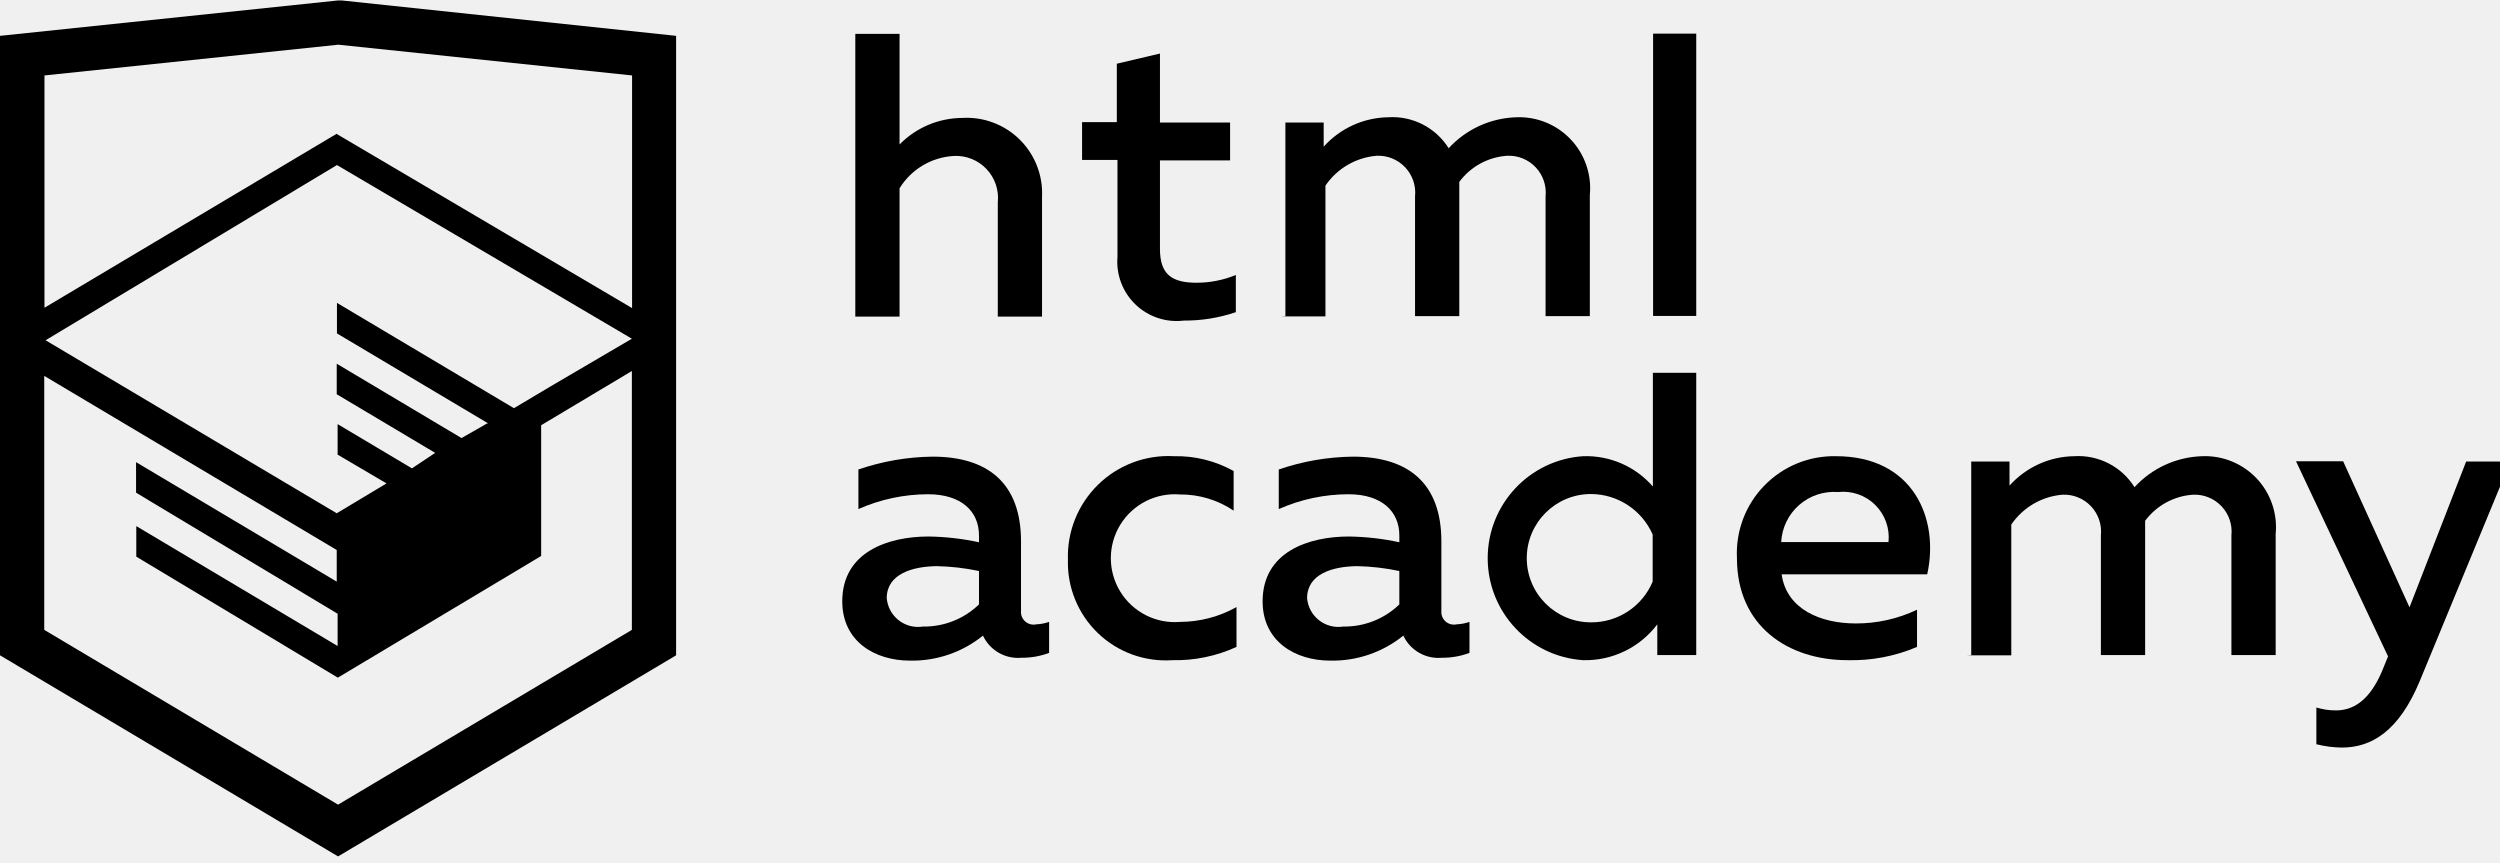
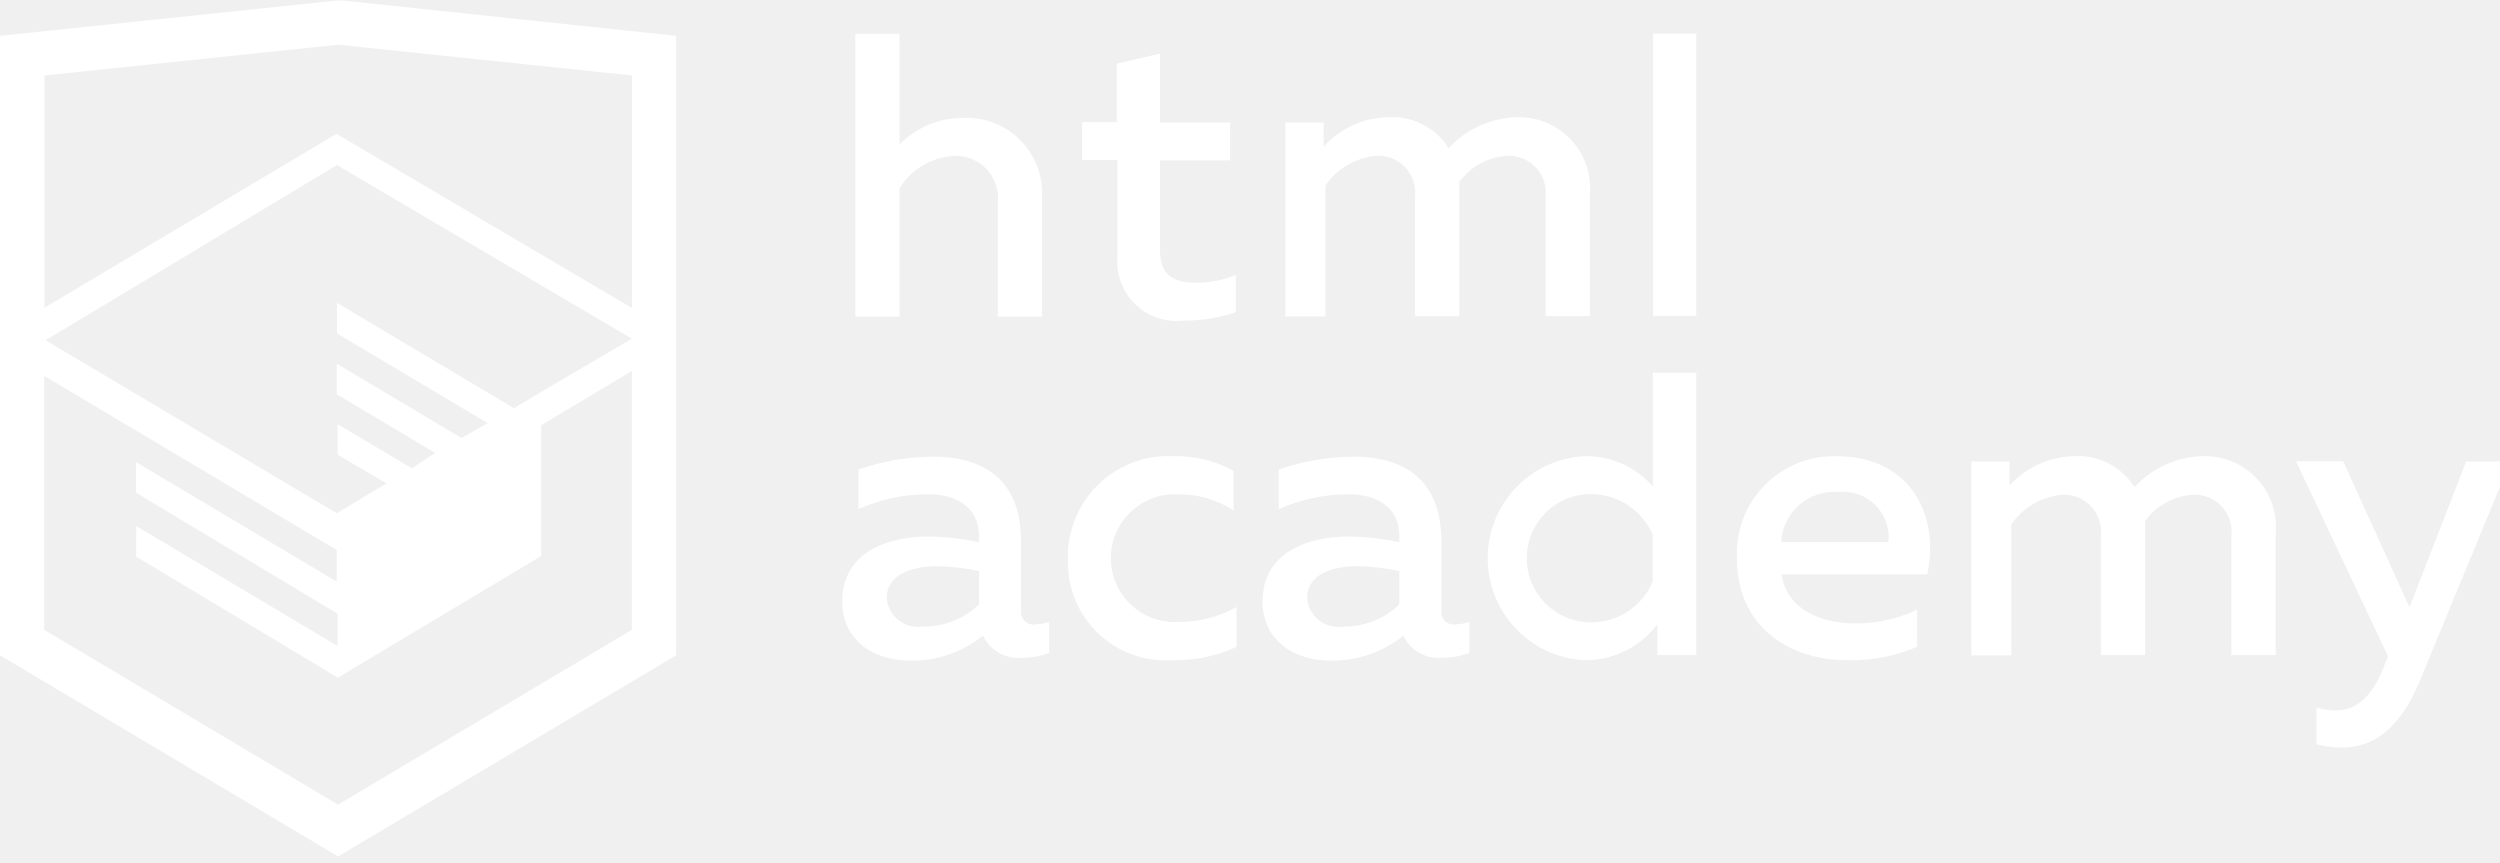
<svg xmlns="http://www.w3.org/2000/svg" id="Layer_1" data-name="Layer 1" viewBox="0 0 113 39">
-   <path d="M401.93,351.51a2.07,2.07,0,0,0,.58-0.11v1.4a3.41,3.41,0,0,1-1.24.22,1.75,1.75,0,0,1-1.75-1,5.08,5.08,0,0,1-3.3,1.13c-1.59,0-3.06-.87-3.06-2.68,0-2.24,2.08-2.93,3.9-2.93a11.63,11.63,0,0,1,2.28.26v-0.31c0-1.09-.8-1.86-2.3-1.86a7.79,7.79,0,0,0-3.15.67v-1.79a10.72,10.72,0,0,1,3.35-.58c2.48,0,4,1.18,4,3.83v3.14A0.57,0.57,0,0,0,401.93,351.51Zm-6.76-1.19a1.42,1.42,0,0,0,1.64,1.29,3.56,3.56,0,0,0,2.53-1V349.1a10.21,10.21,0,0,0-1.9-.22C396.34,348.89,395.17,349.23,395.17,350.33Z" transform="translate(-355.09 -323.29)" fill="#000000" />
-   <path d="M408.15,343.91a5.29,5.29,0,0,1,2.7.67v1.79a4.28,4.28,0,0,0-2.42-.73,2.89,2.89,0,1,0,0,5.76,5.26,5.26,0,0,0,2.55-.67v1.8a6.58,6.58,0,0,1-2.9.6,4.42,4.42,0,0,1-4.72-4.54A4.54,4.54,0,0,1,408.15,343.91Z" transform="translate(-355.09 -323.29)" fill="#000000" />
-   <path d="M420.93,351.51a2.07,2.07,0,0,0,.58-0.11v1.4a3.41,3.41,0,0,1-1.24.22,1.75,1.75,0,0,1-1.75-1,5.08,5.08,0,0,1-3.3,1.13c-1.59,0-3.06-.87-3.06-2.68,0-2.24,2.08-2.93,3.9-2.93a11.63,11.63,0,0,1,2.28.26v-0.31c0-1.09-.8-1.86-2.3-1.86a7.79,7.79,0,0,0-3.15.67v-1.79a10.72,10.72,0,0,1,3.35-.58c2.48,0,4,1.18,4,3.83v3.14A0.57,0.57,0,0,0,420.93,351.51Zm-6.76-1.19a1.42,1.42,0,0,0,1.64,1.29,3.56,3.56,0,0,0,2.53-1V349.1a10.21,10.21,0,0,0-1.9-.22C415.33,348.89,414.17,349.23,414.17,350.33Z" transform="translate(-355.09 -323.29)" fill="#000000" />
-   <path d="M431.76,340.14V352.9H430v-1.39a4.07,4.07,0,0,1-3.35,1.62,4.62,4.62,0,0,1,0-9.22,4,4,0,0,1,3.15,1.37v-5.14h2ZM427,345.62a2.9,2.9,0,0,0,0,5.8,3,3,0,0,0,2.79-1.84v-2.13A3.06,3.06,0,0,0,427,345.62Z" transform="translate(-355.09 -323.29)" fill="#000000" />
-   <path d="M438.08,343.91c3.48,0,4.68,2.81,4.12,5.34h-6.58c0.22,1.57,1.75,2.22,3.35,2.22a6.41,6.41,0,0,0,2.77-.62v1.68a7.5,7.5,0,0,1-3.14.6c-2.68,0-5-1.53-5-4.61A4.39,4.39,0,0,1,438.08,343.91Zm0.09,1.62a2.39,2.39,0,0,0-2.57,2.26h4.85A2.06,2.06,0,0,0,438.17,345.53Z" transform="translate(-355.09 -323.29)" fill="#000000" />
-   <path d="M444.19,352.9v-8.75h1.73v1.09a4,4,0,0,1,2.92-1.33,3,3,0,0,1,2.73,1.4,4.33,4.33,0,0,1,3.06-1.4,3.21,3.21,0,0,1,3.32,3.52v5.47h-2v-5.41a1.67,1.67,0,0,0-1.73-1.84,2.94,2.94,0,0,0-2.17,1.18c0,0.2,0,.4,0,0.6v5.47h-2v-5.41a1.67,1.67,0,0,0-1.73-1.84,3.11,3.11,0,0,0-2.32,1.35v5.91h-2Z" transform="translate(-355.09 -323.29)" fill="#000000" />
-   <path d="M466.56,344.15h2l-4.1,9.93c-0.95,2.28-2.19,3-3.52,3a5,5,0,0,1-1.15-.15v-1.66a3,3,0,0,0,.89.13c0.95,0,1.66-.67,2.17-2l0.18-.44-4.16-8.82H461l3,6.6Z" transform="translate(-355.09 -323.29)" fill="#000000" />
-   <path d="M395.75,324.82v5a4,4,0,0,1,2.83-1.2,3.41,3.41,0,0,1,3.61,3.57v5.41h-2v-5.16a1.9,1.9,0,0,0-2-2.1,3.08,3.08,0,0,0-2.44,1.46v5.8h-2V324.82h2Z" transform="translate(-355.09 -323.29)" fill="#000000" />
-   <path d="M407.52,325.71v3.12h3.17v1.71h-3.17v4c0,1.15.53,1.53,1.66,1.53a4.71,4.71,0,0,0,1.77-.35v1.68a7.14,7.14,0,0,1-2.35.38,2.68,2.68,0,0,1-3-2.88v-4.38H404v-1.71h1.57v-2.64Z" transform="translate(-355.09 -323.29)" fill="#000000" />
-   <path d="M413.19,337.58v-8.75h1.73v1.09a4,4,0,0,1,2.92-1.33,3,3,0,0,1,2.73,1.4,4.33,4.33,0,0,1,3.06-1.4,3.21,3.21,0,0,1,3.32,3.52v5.47h-2v-5.41a1.67,1.67,0,0,0-1.73-1.84,2.94,2.94,0,0,0-2.17,1.18c0,0.2,0,.4,0,0.6v5.47h-2v-5.41a1.67,1.67,0,0,0-1.73-1.84,3.11,3.11,0,0,0-2.32,1.35v5.91h-2Z" transform="translate(-355.09 -323.29)" fill="#000000" />
-   <rect x="74.72" y="1.52" width="1.95" height="12.76" fill="#000000" />
-   <path d="M370.53,323.31l-0.16,0-15.28,1.6v28L370.37,362l15.28-9.09v-28Zm13.12,28.45-13.28,7.9-13.28-7.9V340.28l13.22,7.87,0,1.43-9.07-5.4v1.38l9.11,5.47,0,1.46-9.1-5.42v1.38l9.11,5.47h0l9.19-5.5v-1.39h0v-4.52l4.1-2.45v11.67Zm0-13.16L380,340.74h0l-1.68,1-8-4.76v1.38l6.84,4.07-0.06,0-0.15.09-1,.57-5.64-3.36v1.38l4.45,2.65-1.05.7,0,0-3.36-2v1.38l2.21,1.3-2.25,1.35-13.16-7.82,13.17-7.92h0Zm0-1.39-13.35-7.87h0l-13.2,7.86v-10.5l13.28-1.39,13.28,1.39v10.51Z" transform="translate(-355.09 -323.29)" fill="#000000" />
+   <path d="M401.93,351.51a2.07,2.07,0,0,0,.58-0.11v1.4a3.41,3.41,0,0,1-1.24.22,1.75,1.75,0,0,1-1.75-1,5.08,5.08,0,0,1-3.3,1.13c-1.59,0-3.06-.87-3.06-2.68,0-2.24,2.08-2.93,3.9-2.93a11.63,11.63,0,0,1,2.28.26v-0.31c0-1.09-.8-1.86-2.3-1.86a7.79,7.79,0,0,0-3.15.67v-1.79a10.72,10.72,0,0,1,3.35-.58c2.48,0,4,1.18,4,3.83v3.14A0.57,0.57,0,0,0,401.93,351.51Zm-6.76-1.19a1.42,1.42,0,0,0,1.64,1.29,3.56,3.56,0,0,0,2.53-1V349.1a10.21,10.21,0,0,0-1.9-.22C396.34,348.89,395.17,349.23,395.17,350.33Z" transform="translate(-355.09 -323.29)" fill="#fff" />
+   <path d="M408.15,343.91a5.29,5.29,0,0,1,2.7.67v1.79a4.28,4.28,0,0,0-2.42-.73,2.89,2.89,0,1,0,0,5.76,5.26,5.26,0,0,0,2.55-.67v1.8a6.58,6.58,0,0,1-2.9.6,4.42,4.42,0,0,1-4.72-4.54A4.54,4.54,0,0,1,408.15,343.91Z" transform="translate(-355.09 -323.29)" fill="#fff" />
+   <path d="M420.93,351.51a2.07,2.07,0,0,0,.58-0.11v1.4a3.41,3.41,0,0,1-1.24.22,1.75,1.75,0,0,1-1.75-1,5.08,5.08,0,0,1-3.3,1.13c-1.59,0-3.06-.87-3.06-2.68,0-2.24,2.08-2.93,3.9-2.93a11.63,11.63,0,0,1,2.28.26v-0.31c0-1.09-.8-1.86-2.3-1.86a7.79,7.79,0,0,0-3.15.67v-1.79a10.72,10.72,0,0,1,3.35-.58c2.48,0,4,1.18,4,3.83v3.14A0.57,0.57,0,0,0,420.93,351.51Zm-6.76-1.19a1.42,1.42,0,0,0,1.64,1.29,3.56,3.56,0,0,0,2.53-1V349.1a10.21,10.21,0,0,0-1.9-.22C415.33,348.89,414.17,349.23,414.17,350.33Z" transform="translate(-355.09 -323.29)" fill="#fff" />
+   <path d="M431.76,340.14V352.9H430v-1.39a4.07,4.07,0,0,1-3.35,1.62,4.62,4.62,0,0,1,0-9.22,4,4,0,0,1,3.15,1.37v-5.14h2ZM427,345.62a2.9,2.9,0,0,0,0,5.8,3,3,0,0,0,2.79-1.84v-2.13A3.06,3.06,0,0,0,427,345.62Z" transform="translate(-355.09 -323.29)" fill="#fff" />
+   <path d="M438.08,343.91c3.48,0,4.68,2.81,4.12,5.34h-6.58c0.22,1.57,1.75,2.22,3.35,2.22a6.41,6.41,0,0,0,2.77-.62v1.68a7.5,7.5,0,0,1-3.14.6c-2.68,0-5-1.53-5-4.61A4.39,4.39,0,0,1,438.08,343.91Zm0.09,1.62a2.39,2.39,0,0,0-2.57,2.26h4.85A2.06,2.06,0,0,0,438.17,345.53Z" transform="translate(-355.09 -323.29)" fill="#fff" />
+   <path d="M444.19,352.9v-8.75h1.73v1.09a4,4,0,0,1,2.92-1.33,3,3,0,0,1,2.73,1.4,4.33,4.33,0,0,1,3.06-1.4,3.21,3.21,0,0,1,3.32,3.52v5.47h-2v-5.41a1.67,1.67,0,0,0-1.73-1.84,2.94,2.94,0,0,0-2.17,1.18c0,0.2,0,.4,0,0.6v5.47h-2v-5.41a1.67,1.67,0,0,0-1.73-1.84,3.11,3.11,0,0,0-2.32,1.35v5.91h-2Z" transform="translate(-355.09 -323.29)" fill="#fff" />
+   <path d="M466.56,344.15h2l-4.1,9.93c-0.95,2.28-2.19,3-3.52,3a5,5,0,0,1-1.15-.15v-1.66a3,3,0,0,0,.89.13c0.95,0,1.66-.67,2.17-2l0.18-.44-4.16-8.82H461l3,6.6Z" transform="translate(-355.09 -323.29)" fill="#fff" />
+   <path d="M395.75,324.82v5a4,4,0,0,1,2.83-1.2,3.41,3.41,0,0,1,3.61,3.57v5.41h-2v-5.16a1.9,1.9,0,0,0-2-2.1,3.08,3.08,0,0,0-2.44,1.46v5.8h-2V324.82h2Z" transform="translate(-355.09 -323.29)" fill="#fff" />
+   <path d="M407.52,325.71v3.12h3.17v1.71h-3.17v4c0,1.15.53,1.53,1.66,1.53a4.71,4.71,0,0,0,1.77-.35v1.68a7.14,7.14,0,0,1-2.35.38,2.68,2.68,0,0,1-3-2.88v-4.38H404v-1.71h1.57v-2.64Z" transform="translate(-355.09 -323.29)" fill="#fff" />
+   <path d="M413.19,337.58v-8.75h1.73v1.09a4,4,0,0,1,2.92-1.33,3,3,0,0,1,2.73,1.4,4.33,4.33,0,0,1,3.06-1.4,3.21,3.21,0,0,1,3.32,3.52v5.47h-2v-5.41a1.67,1.67,0,0,0-1.73-1.84,2.94,2.94,0,0,0-2.17,1.18c0,0.2,0,.4,0,0.6v5.47h-2v-5.41a1.67,1.67,0,0,0-1.73-1.84,3.11,3.11,0,0,0-2.32,1.35v5.91h-2Z" transform="translate(-355.09 -323.29)" fill="#fff" />
+   <rect x="74.72" y="1.52" width="1.95" height="12.76" fill="#fff" />
+   <path d="M370.53,323.31l-0.16,0-15.28,1.6v28L370.37,362l15.28-9.09v-28Zm13.12,28.45-13.28,7.9-13.28-7.9V340.28l13.22,7.87,0,1.43-9.07-5.4v1.38l9.11,5.47,0,1.46-9.1-5.42v1.38l9.11,5.47h0l9.19-5.5v-1.39h0v-4.52l4.1-2.45v11.67Zm0-13.16L380,340.74h0l-1.68,1-8-4.76v1.38l6.84,4.07-0.06,0-0.15.09-1,.57-5.64-3.36v1.38l4.45,2.65-1.05.7,0,0-3.36-2v1.38l2.21,1.3-2.25,1.35-13.16-7.82,13.17-7.92h0Zm0-1.39-13.35-7.87h0l-13.2,7.86v-10.5l13.28-1.39,13.28,1.39v10.51Z" transform="translate(-355.09 -323.29)" fill="#fff" />
</svg>
